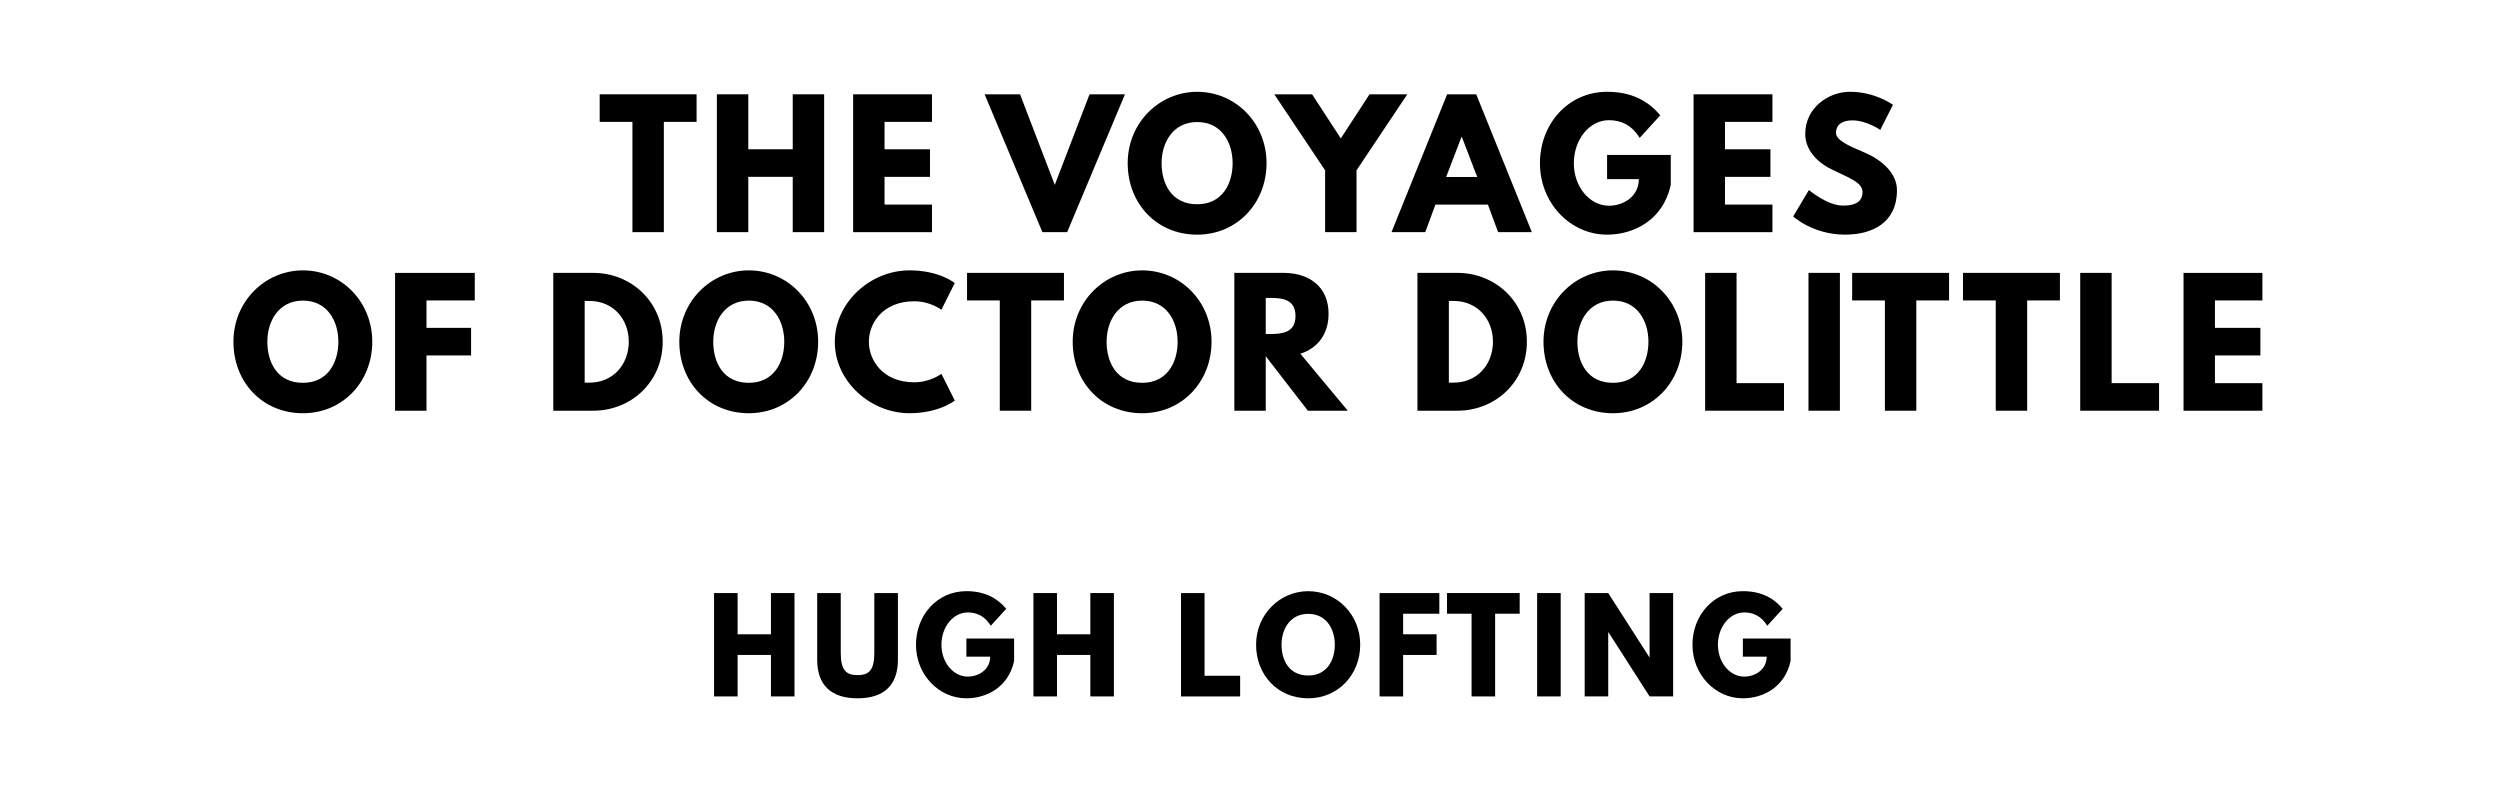
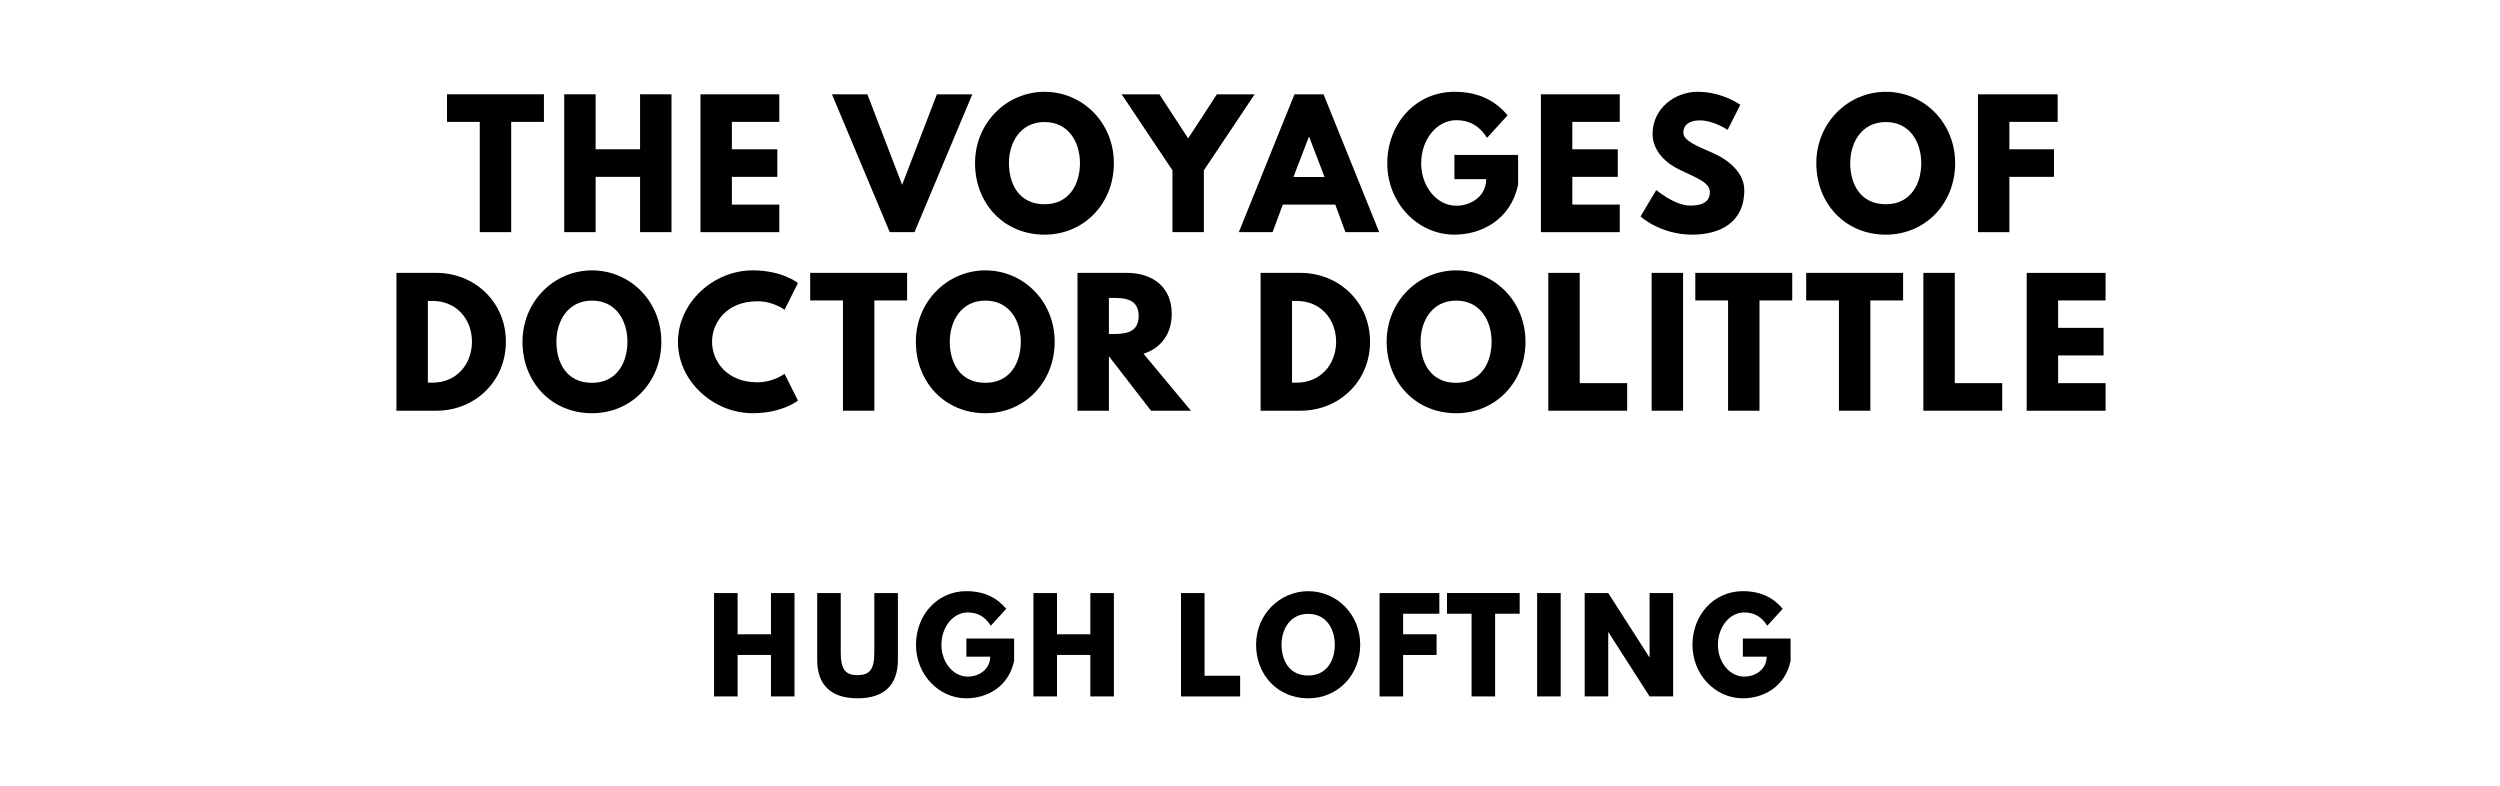
<svg xmlns="http://www.w3.org/2000/svg" version="1.1" viewBox="0 0 1400 440">
-   <g aria-label="THE VOYAGES">
-     <path d="M335.82,68.25l0.00-15.44l54.27,0.00l0.00,15.44l-18.34,0.00l0.00,61.75l-17.59,0.00l0.00-61.75l-18.34,0.00z" />
-     <path d="M419.04,99.03l0.00,30.97l-17.59,0.00l0.00-77.19l17.59,0.00l0.00,30.78l24.89,0.00l0.00-30.78l17.59,0.00l0.00,77.19l-17.59,0.00l0.00-30.97l-24.89,0.00z" />
-     <path d="M521.91,52.81l0.00,15.44l-26.57,0.00l0.00,15.35l25.45,0.00l0.00,15.44l-25.45,0.00l0.00,15.53l26.57,0.00l0.00,15.44l-44.16,0.00l0.00-77.19l44.16,0.00z" />
-     <path d="M583.75,130.00l-32.37-77.19l19.84,0.00l19.46,50.71l19.46-50.71l19.84,0.00l-32.37,77.19l-13.85,0.00z" />
-     <path d="M631.51,91.36c0.00-22.55,17.68-39.95,38.92-39.95c21.43,0.00,38.83,17.40,38.83,39.95s-16.65,40.05-38.83,40.05c-22.83,0.00-38.92-17.50-38.92-40.05z  M650.50,91.36c0.00,11.51,5.52,23.02,19.93,23.02c14.04,0.00,19.84-11.51,19.84-23.02s-6.18-23.02-19.84-23.02c-13.57,0.00-19.93,11.51-19.93,23.02z" />
-     <path d="M713.61,52.81l21.15,0.00l16.09,24.70l16.09-24.70l21.15,0.00l-28.44,42.57l0.00,34.62l-17.59,0.00l0.00-34.62z" />
-     <path d="M826.68,52.81l31.16,77.19l-18.90,0.00l-5.71-15.44l-29.38,0.00l-5.71,15.44l-18.90,0.00l31.16-77.19l16.28,0.00z  M827.24,99.12l-8.61-22.46l-0.19,0.00l-8.61,22.46l17.40,0.00z" />
-     <path d="M935.63,86.77l0.00,16.75c-4.21,19.56-20.49,27.88-35.65,27.88c-20.77,0.00-37.61-17.87-37.61-39.95c0.00-22.18,15.91-40.05,37.61-40.05c13.57,0.00,23.02,5.05,29.75,13.19l-11.51,12.63c-4.49-7.20-10.39-9.92-17.22-9.92c-10.85,0.00-19.65,10.76-19.65,24.14c0.00,13.10,8.80,23.77,19.65,23.77c8.42,0.00,16.75-5.43,16.75-14.88l-17.78,0.00l0.00-13.57l35.65,0.00z" />
-     <path d="M992.56,52.81l0.00,15.44l-26.57,0.00l0.00,15.35l25.45,0.00l0.00,15.44l-25.45,0.00l0.00,15.53l26.57,0.00l0.00,15.44l-44.16,0.00l0.00-77.19l44.16,0.00z" />
-     <path d="M1036.11,51.40c14.04,0.00,23.95,7.30,23.95,7.30l-7.11,14.04s-7.67-5.33-15.63-5.33c-5.99,0.00-9.17,2.71-9.17,6.92c0.00,4.30,7.30,7.39,16.09,11.13c8.61,3.65,18.06,10.95,18.06,21.05c0.00,18.43-14.04,24.89-29.10,24.89c-18.06,0.00-29.01-10.20-29.01-10.20l8.80-14.78s10.29,8.70,18.90,8.70c3.84,0.00,11.13-0.37,11.13-7.58c0.00-5.61-8.23-8.14-17.40-12.73c-9.26-4.58-14.69-11.79-14.69-19.84c0.00-14.41,12.73-23.58,25.17-23.58z" />
+   <g aria-label="THE VOYAGES OF">
+     <path d="M250.33,68.25l0.00-15.44l54.27,0.00l0.00,15.44l-18.34,0.00l0.00,61.75l-17.59,0.00l0.00-61.75l-18.34,0.00z" />
+     <path d="M333.55,99.03l0.00,30.97l-17.59,0.00l0.00-77.19l17.59,0.00l0.00,30.78l24.89,0.00l0.00-30.78l17.59,0.00l0.00,77.19l-17.59,0.00l0.00-30.97l-24.89,0.00z" />
+     <path d="M436.42,52.81l0.00,15.44l-26.57,0.00l0.00,15.35l25.45,0.00l0.00,15.44l-25.45,0.00l0.00,15.53l26.57,0.00l0.00,15.44l-44.16,0.00l0.00-77.19l44.16,0.00z" />
+     <path d="M498.26,130.00l-32.37-77.19l19.84,0.00l19.46,50.71l19.46-50.71l19.84,0.00l-32.37,77.19l-13.85,0.00z" />
+     <path d="M546.02,91.36c0.00-22.55,17.68-39.95,38.92-39.95c21.43,0.00,38.83,17.40,38.83,39.95s-16.65,40.05-38.83,40.05c-22.83,0.00-38.92-17.50-38.92-40.05z  M565.01,91.36c0.00,11.51,5.52,23.02,19.93,23.02c14.04,0.00,19.84-11.51,19.84-23.02s-6.18-23.02-19.84-23.02c-13.57,0.00-19.93,11.51-19.93,23.02z" />
+     <path d="M628.12,52.81l21.15,0.00l16.09,24.70l16.09-24.70l21.15,0.00l-28.44,42.57l0.00,34.62l-17.59,0.00l0.00-34.62z" />
+     <path d="M741.19,52.81l31.16,77.19l-18.90,0.00l-5.71-15.44l-29.38,0.00l-5.71,15.44l-18.90,0.00l31.16-77.19l16.28,0.00z  M741.75,99.12l-8.61-22.46l-0.19,0.00l-8.61,22.46l17.40,0.00z" />
+     <path d="M850.14,86.77l0.00,16.75c-4.21,19.56-20.49,27.88-35.65,27.88c-20.77,0.00-37.61-17.87-37.61-39.95c0.00-22.18,15.91-40.05,37.61-40.05c13.57,0.00,23.02,5.05,29.75,13.19l-11.51,12.63c-4.49-7.20-10.39-9.92-17.22-9.92c-10.85,0.00-19.65,10.76-19.65,24.14c0.00,13.10,8.80,23.77,19.65,23.77c8.42,0.00,16.75-5.43,16.75-14.88l-17.78,0.00l0.00-13.57l35.65,0.00z" />
+     <path d="M907.07,52.81l0.00,15.44l-26.57,0.00l0.00,15.35l25.45,0.00l0.00,15.44l-25.45,0.00l0.00,15.53l26.57,0.00l0.00,15.44l-44.16,0.00l0.00-77.19l44.16,0.00z" />
+     <path d="M950.62,51.40c14.04,0.00,23.95,7.30,23.95,7.30l-7.11,14.04s-7.67-5.33-15.63-5.33c-5.99,0.00-9.17,2.71-9.17,6.92c0.00,4.30,7.30,7.39,16.09,11.13c8.61,3.65,18.06,10.95,18.06,21.05c0.00,18.43-14.04,24.89-29.10,24.89c-18.06,0.00-29.01-10.20-29.01-10.20l8.80-14.78s10.29,8.70,18.90,8.70c3.84,0.00,11.13-0.37,11.13-7.58c0.00-5.61-8.23-8.14-17.40-12.73c-9.26-4.58-14.69-11.79-14.69-19.84c0.00-14.41,12.73-23.58,25.17-23.58z" />
+     <path d="M1017.14,91.36c0.00-22.55,17.68-39.95,38.92-39.95c21.43,0.00,38.83,17.40,38.83,39.95s-16.65,40.05-38.83,40.05c-22.83,0.00-38.92-17.50-38.92-40.05z  M1036.13,91.36c0.00,11.51,5.52,23.02,19.93,23.02c14.04,0.00,19.84-11.51,19.84-23.02s-6.18-23.02-19.84-23.02c-13.57,0.00-19.93,11.51-19.93,23.02z" />
+     <path d="M1152.29,52.81l0.00,15.44l-27.04,0.00l0.00,15.35l24.98,0.00l0.00,15.44l-24.98,0.00l0.00,30.97l-17.59,0.00l0.00-77.19l44.63,0.00z" />
  </g>
-   <g aria-label="OF DOCTOR DOLITTLE">
-     <path d="M130.72,191.36c0.00-22.55,17.68-39.95,38.92-39.95c21.43,0.00,38.83,17.40,38.83,39.95s-16.65,40.05-38.83,40.05c-22.83,0.00-38.92-17.50-38.92-40.05z  M149.71,191.36c0.00,11.51,5.52,23.02,19.93,23.02c14.04,0.00,19.84-11.51,19.84-23.02s-6.18-23.02-19.84-23.02c-13.57,0.00-19.93,11.51-19.93,23.02z" />
-     <path d="M265.87,152.81l0.00,15.44l-27.04,0.00l0.00,15.35l24.98,0.00l0.00,15.44l-24.98,0.00l0.00,30.97l-17.59,0.00l0.00-77.19l44.63,0.00z" />
-     <path d="M309.83,152.81l22.36,0.00c21.15,0.00,38.92,16.09,38.92,38.55c0.00,22.55-17.68,38.64-38.92,38.64l-22.36,0.00l0.00-77.19z  M327.42,214.28l2.71,0.00c13.01,0.00,21.89-9.92,21.99-22.83c0.00-12.91-8.89-22.92-21.99-22.92l-2.71,0.00l0.00,45.75z" />
-     <path d="M380.42,191.36c0.00-22.55,17.68-39.95,38.92-39.95c21.43,0.00,38.83,17.40,38.83,39.95s-16.65,40.05-38.83,40.05c-22.83,0.00-38.92-17.50-38.92-40.05z  M399.42,191.36c0.00,11.51,5.52,23.02,19.93,23.02c14.04,0.00,19.84-11.51,19.84-23.02s-6.18-23.02-19.84-23.02c-13.57,0.00-19.93,11.51-19.93,23.02z" />
-     <path d="M512.02,214.09c8.98,0.00,15.16-4.77,15.16-4.77l7.49,14.97s-8.61,7.11-25.36,7.11c-21.80,0.00-41.82-17.78-41.82-39.86c0.00-22.18,19.93-40.14,41.82-40.14c16.75,0.00,25.36,7.11,25.36,7.11l-7.49,14.97s-6.18-4.77-15.16-4.77c-17.68,0.00-25.45,12.35-25.45,22.64c0.00,10.39,7.77,22.74,25.45,22.74z" />
-     <path d="M541.54,168.25l0.00-15.44l54.27,0.00l0.00,15.44l-18.34,0.00l0.00,61.75l-17.59,0.00l0.00-61.75l-18.34,0.00z" />
-     <path d="M600.71,191.36c0.00-22.55,17.68-39.95,38.92-39.95c21.43,0.00,38.83,17.40,38.83,39.95s-16.65,40.05-38.83,40.05c-22.83,0.00-38.92-17.50-38.92-40.05z  M619.70,191.36c0.00,11.51,5.52,23.02,19.93,23.02c14.04,0.00,19.84-11.51,19.84-23.02s-6.18-23.02-19.84-23.02c-13.57,0.00-19.93,11.51-19.93,23.02z" />
-     <path d="M691.23,152.81l27.60,0.00c14.32,0.00,25.17,7.77,25.17,22.92c0.00,11.60-6.36,19.37-15.81,22.36l26.57,31.91l-22.36,0.00l-23.58-30.50l0.00,30.50l-17.59,0.00l0.00-77.19z  M708.82,187.05l2.06,0.00c6.64,0.00,14.60-0.47,14.60-10.11s-7.95-10.11-14.60-10.11l-2.06,0.00l0.00,20.21z" />
-     <path d="M793.77,152.81l22.36,0.00c21.15,0.00,38.92,16.09,38.92,38.55c0.00,22.55-17.68,38.64-38.92,38.64l-22.36,0.00l0.00-77.19z  M811.36,214.28l2.71,0.00c13.01,0.00,21.89-9.92,21.99-22.83c0.00-12.91-8.89-22.92-21.99-22.92l-2.71,0.00l0.00,45.75z" />
-     <path d="M864.36,191.36c0.00-22.55,17.68-39.95,38.92-39.95c21.43,0.00,38.83,17.40,38.83,39.95s-16.65,40.05-38.83,40.05c-22.83,0.00-38.92-17.50-38.92-40.05z  M883.35,191.36c0.00,11.51,5.52,23.02,19.93,23.02c14.04,0.00,19.84-11.51,19.84-23.02s-6.18-23.02-19.84-23.02c-13.57,0.00-19.93,11.51-19.93,23.02z" />
-     <path d="M972.47,152.81l0.00,61.75l26.57,0.00l0.00,15.44l-44.16,0.00l0.00-77.19l17.59,0.00z" />
-     <path d="M1030.34,152.81l0.00,77.19l-17.59,0.00l0.00-77.19l17.59,0.00z" />
-     <path d="M1037.21,168.25l0.00-15.44l54.27,0.00l0.00,15.44l-18.34,0.00l0.00,61.75l-17.59,0.00l0.00-61.75l-18.34,0.00z" />
-     <path d="M1099.28,168.25l0.00-15.44l54.27,0.00l0.00,15.44l-18.34,0.00l0.00,61.75l-17.59,0.00l0.00-61.75l-18.34,0.00z" />
-     <path d="M1182.51,152.81l0.00,61.75l26.57,0.00l0.00,15.44l-44.16,0.00l0.00-77.19l17.59,0.00z" />
-     <path d="M1266.94,152.81l0.00,15.44l-26.57,0.00l0.00,15.35l25.45,0.00l0.00,15.44l-25.45,0.00l0.00,15.53l26.57,0.00l0.00,15.44l-44.16,0.00l0.00-77.19l44.16,0.00z" />
+   <g aria-label="DOCTOR DOLITTLE">
+     <path d="M222.01,152.81l22.36,0.00c21.15,0.00,38.92,16.09,38.92,38.55c0.00,22.55-17.68,38.64-38.92,38.64l-22.36,0.00l0.00-77.19z  M239.60,214.28l2.71,0.00c13.01,0.00,21.89-9.92,21.99-22.83c0.00-12.91-8.89-22.92-21.99-22.92l-2.71,0.00l0.00,45.75z" />
+     <path d="M292.60,191.36c0.00-22.55,17.68-39.95,38.92-39.95c21.43,0.00,38.83,17.40,38.83,39.95s-16.65,40.05-38.83,40.05c-22.83,0.00-38.92-17.50-38.92-40.05z  M311.59,191.36c0.00,11.51,5.52,23.02,19.93,23.02c14.04,0.00,19.84-11.51,19.84-23.02s-6.18-23.02-19.84-23.02c-13.57,0.00-19.93,11.51-19.93,23.02z" />
+     <path d="M424.19,214.09c8.98,0.00,15.16-4.77,15.16-4.77l7.49,14.97s-8.61,7.11-25.36,7.11c-21.80,0.00-41.82-17.78-41.82-39.86c0.00-22.18,19.93-40.14,41.82-40.14c16.75,0.00,25.36,7.11,25.36,7.11l-7.49,14.97s-6.18-4.77-15.16-4.77c-17.68,0.00-25.45,12.35-25.45,22.64c0.00,10.39,7.77,22.74,25.45,22.74z" />
+     <path d="M453.71,168.25l0.00-15.44l54.27,0.00l0.00,15.44l-18.34,0.00l0.00,61.75l-17.59,0.00l0.00-61.75l-18.34,0.00z" />
+     <path d="M512.88,191.36c0.00-22.55,17.68-39.95,38.92-39.95c21.43,0.00,38.83,17.40,38.83,39.95s-16.65,40.05-38.83,40.05c-22.83,0.00-38.92-17.50-38.92-40.05z  M531.88,191.36c0.00,11.51,5.52,23.02,19.93,23.02c14.04,0.00,19.84-11.51,19.84-23.02s-6.18-23.02-19.84-23.02c-13.57,0.00-19.93,11.51-19.93,23.02z" />
+     <path d="M603.40,152.81l27.60,0.00c14.32,0.00,25.17,7.77,25.17,22.92c0.00,11.60-6.36,19.37-15.81,22.36l26.57,31.91l-22.36,0.00l-23.58-30.50l0.00,30.50l-17.59,0.00l0.00-77.19z  M620.99,187.05l2.06,0.00c6.64,0.00,14.60-0.47,14.60-10.11s-7.95-10.11-14.60-10.11l-2.06,0.00l0.00,20.21z" />
+     <path d="M705.94,152.81l22.36,0.00c21.15,0.00,38.92,16.09,38.92,38.55c0.00,22.55-17.68,38.64-38.92,38.64l-22.36,0.00l0.00-77.19z  M723.53,214.28l2.71,0.00c13.01,0.00,21.89-9.92,21.99-22.83c0.00-12.91-8.89-22.92-21.99-22.92l-2.71,0.00l0.00,45.75z" />
+     <path d="M776.53,191.36c0.00-22.55,17.68-39.95,38.92-39.95c21.43,0.00,38.83,17.40,38.83,39.95s-16.65,40.05-38.83,40.05c-22.83,0.00-38.92-17.50-38.92-40.05z  M795.53,191.36c0.00,11.51,5.52,23.02,19.93,23.02c14.04,0.00,19.84-11.51,19.84-23.02s-6.18-23.02-19.84-23.02c-13.57,0.00-19.93,11.51-19.93,23.02z" />
+     <path d="M884.64,152.81l0.00,61.75l26.57,0.00l0.00,15.44l-44.16,0.00l0.00-77.19l17.59,0.00z" />
+     <path d="M942.51,152.81l0.00,77.19l-17.59,0.00l0.00-77.19l17.59,0.00z" />
+     <path d="M949.38,168.25l0.00-15.44l54.27,0.00l0.00,15.44l-18.34,0.00l0.00,61.75l-17.59,0.00l0.00-61.75l-18.34,0.00z" />
+     <path d="M1011.46,168.25l0.00-15.44l54.27,0.00l0.00,15.44l-18.34,0.00l0.00,61.75l-17.59,0.00l0.00-61.75l-18.34,0.00z" />
+     <path d="M1094.68,152.81l0.00,61.75l26.57,0.00l0.00,15.44l-44.16,0.00l0.00-77.19l17.59,0.00z" />
+     <path d="M1179.12,152.81l0.00,15.44l-26.57,0.00l0.00,15.35l25.45,0.00l0.00,15.44l-25.45,0.00l0.00,15.53l26.57,0.00l0.00,15.44l-44.16,0.00l0.00-77.19l44.16,0.00z" />
  </g>
  <g aria-label="HUGH LOFTING">
    <path d="M413.06,366.77l0.00,23.23l-13.19,0.00l0.00-57.89l13.19,0.00l0.00,23.09l18.67,0.00l0.00-23.09l13.19,0.00l0.00,57.89l-13.19,0.00l0.00-23.23l-18.67,0.00z" />
    <path d="M502.83,332.11l0.00,37.33c0.00,14.32-7.86,21.61-22.60,21.61s-22.60-7.30-22.60-21.61l0.00-37.33l13.19,0.00l0.00,33.47c0.00,9.68,2.95,12.49,9.40,12.49s9.40-2.81,9.40-12.49l0.00-33.47l13.19,0.00z" />
    <path d="M567.90,357.58l0.00,12.56c-3.16,14.67-15.37,20.91-26.74,20.91c-15.58,0.00-28.21-13.40-28.21-29.96c0.00-16.63,11.93-30.04,28.21-30.04c10.18,0.00,17.26,3.79,22.32,9.89l-8.63,9.47c-3.37-5.40-7.79-7.44-12.91-7.44c-8.14,0.00-14.74,8.07-14.74,18.11c0.00,9.82,6.60,17.82,14.74,17.82c6.32,0.00,12.56-4.07,12.56-11.16l-13.33,0.00l0.00-10.18l26.74,0.00z" />
    <path d="M591.92,366.77l0.00,23.23l-13.19,0.00l0.00-57.89l13.19,0.00l0.00,23.09l18.67,0.00l0.00-23.09l13.19,0.00l0.00,57.89l-13.19,0.00l0.00-23.23l-18.67,0.00z" />
    <path d="M674.55,332.11l0.00,46.32l19.93,0.00l0.00,11.58l-33.12,0.00l0.00-57.89l13.19,0.00z" />
    <path d="M703.41,361.02c0.00-16.91,13.26-29.96,29.19-29.96c16.07,0.00,29.12,13.05,29.12,29.96s-12.49,30.04-29.12,30.04c-17.12,0.00-29.19-13.12-29.19-30.04z  M717.66,361.02c0.00,8.63,4.14,17.26,14.95,17.26c10.53,0.00,14.88-8.63,14.88-17.26s-4.63-17.26-14.88-17.26c-10.18,0.00-14.95,8.63-14.95,17.26z" />
    <path d="M806.03,332.11l0.00,11.58l-20.28,0.00l0.00,11.51l18.74,0.00l0.00,11.58l-18.74,0.00l0.00,23.23l-13.19,0.00l0.00-57.89l33.47,0.00z" />
    <path d="M810.32,343.68l0.00-11.58l40.70,0.00l0.00,11.58l-13.75,0.00l0.00,46.32l-13.19,0.00l0.00-46.32l-13.75,0.00z" />
    <path d="M873.99,332.11l0.00,57.89l-13.19,0.00l0.00-57.89l13.19,0.00z" />
    <path d="M900.61,354.07l0.00,35.93l-13.19,0.00l0.00-57.89l13.19,0.00l23.02,35.93l0.14,0.00l0.00-35.93l13.19,0.00l0.00,57.89l-13.19,0.00l-23.02-35.93l-0.14,0.00z" />
    <path d="M1002.73,357.58l0.00,12.56c-3.16,14.67-15.37,20.91-26.74,20.91c-15.58,0.00-28.21-13.40-28.21-29.96c0.00-16.63,11.93-30.04,28.21-30.04c10.18,0.00,17.26,3.79,22.32,9.89l-8.63,9.47c-3.37-5.40-7.79-7.44-12.91-7.44c-8.14,0.00-14.74,8.07-14.74,18.11c0.00,9.82,6.60,17.82,14.74,17.82c6.32,0.00,12.56-4.07,12.56-11.16l-13.33,0.00l0.00-10.18l26.74,0.00z" />
  </g>
</svg>
